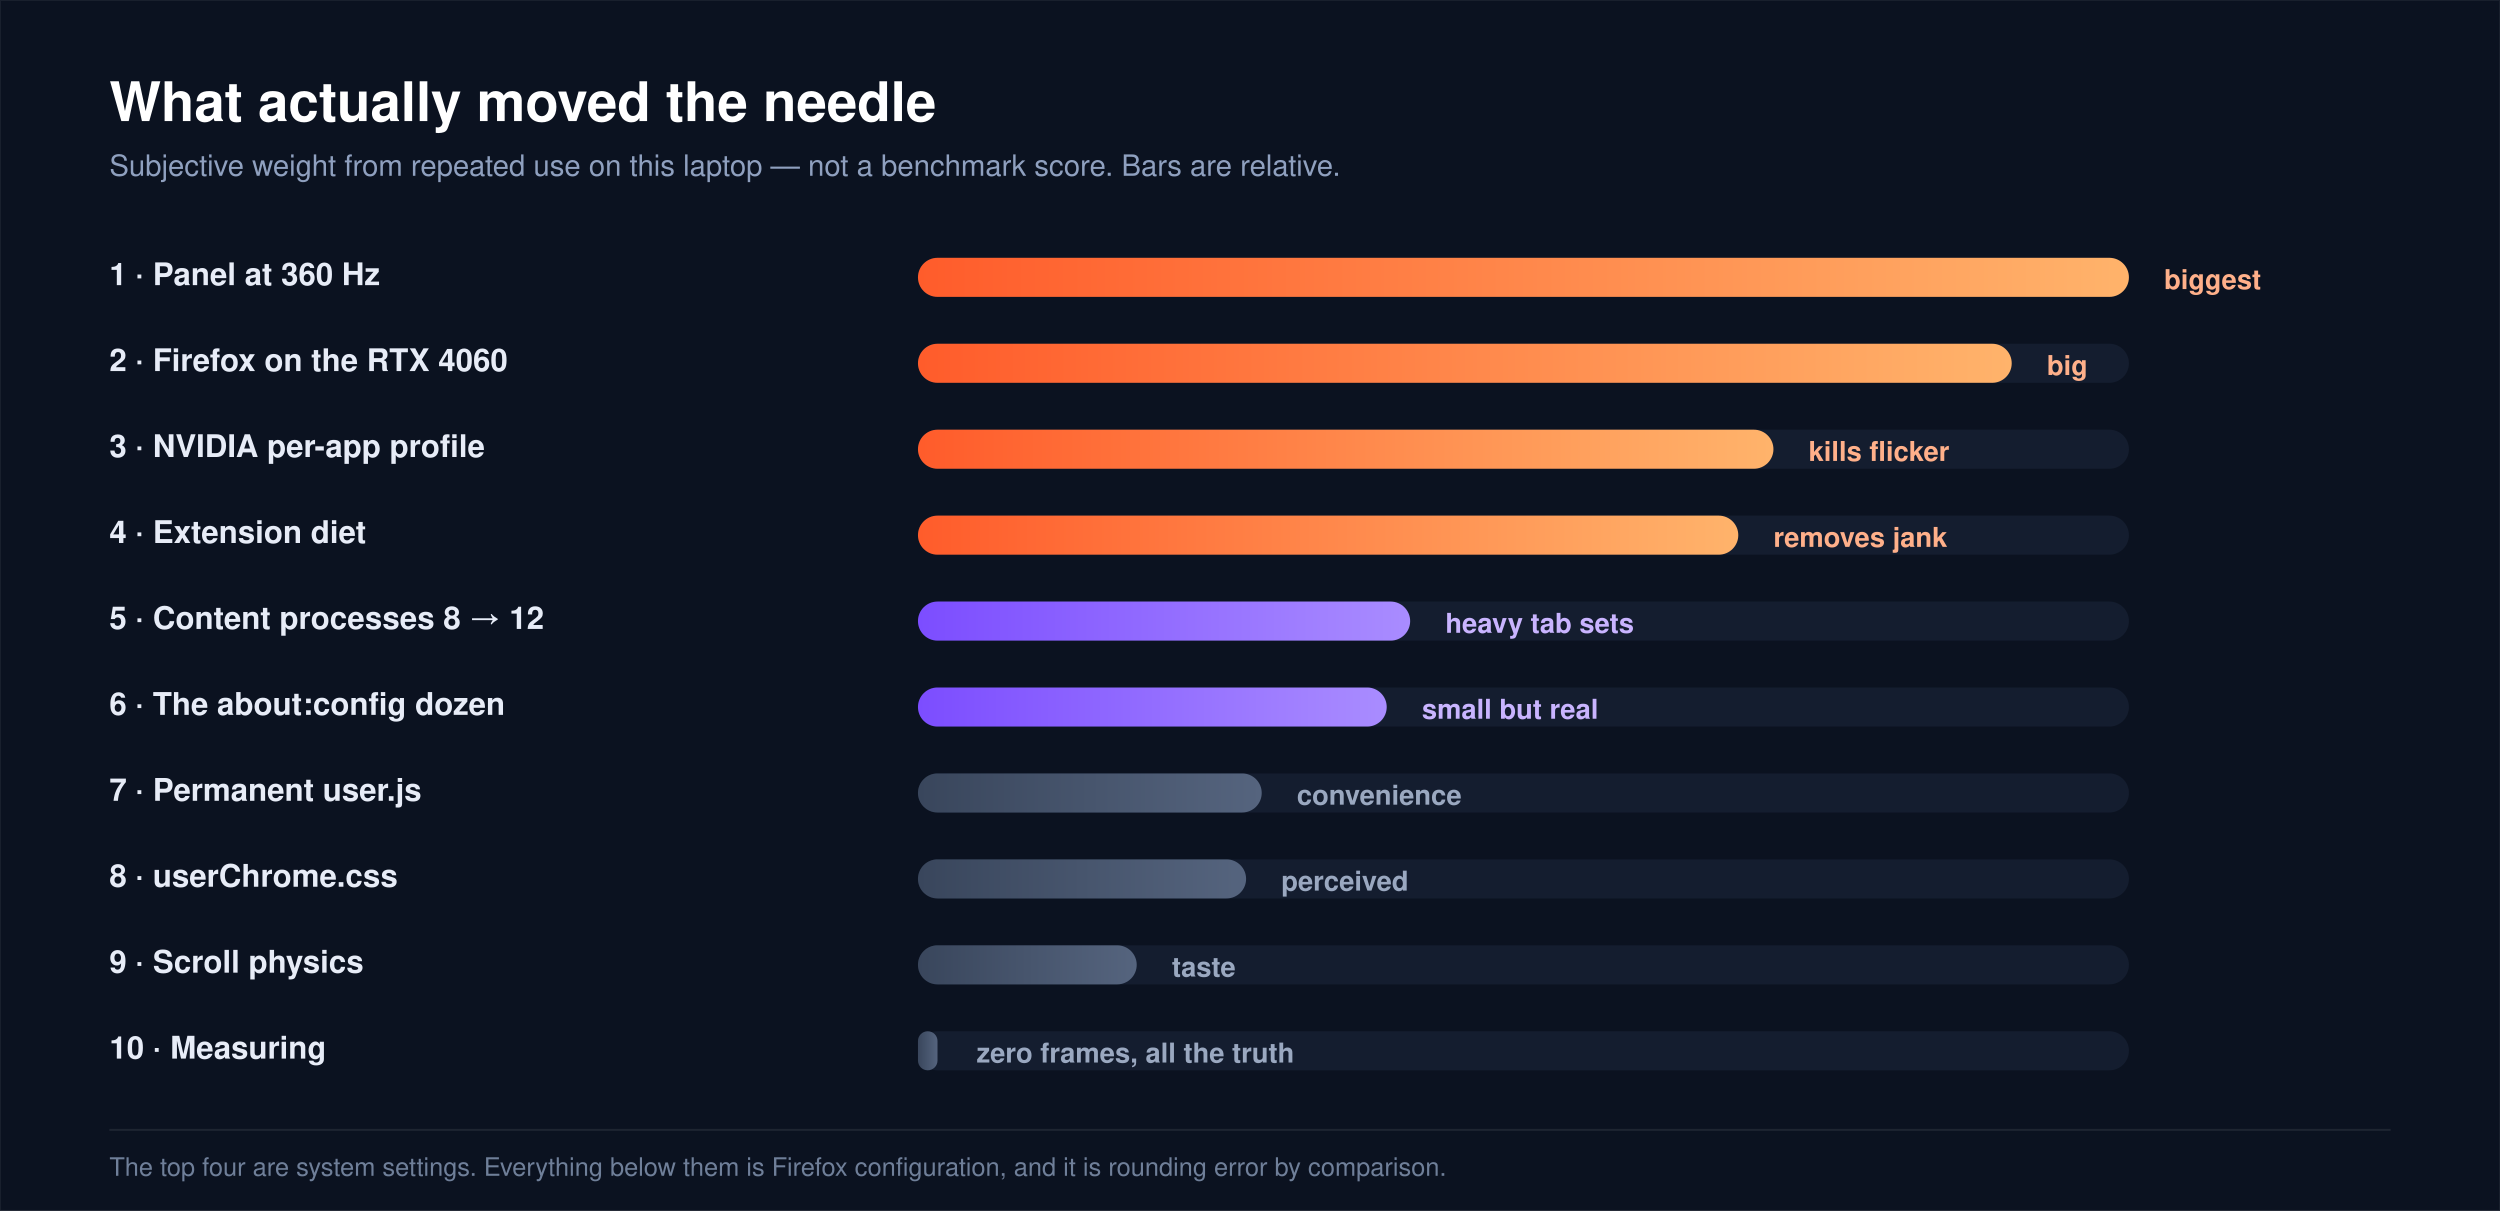
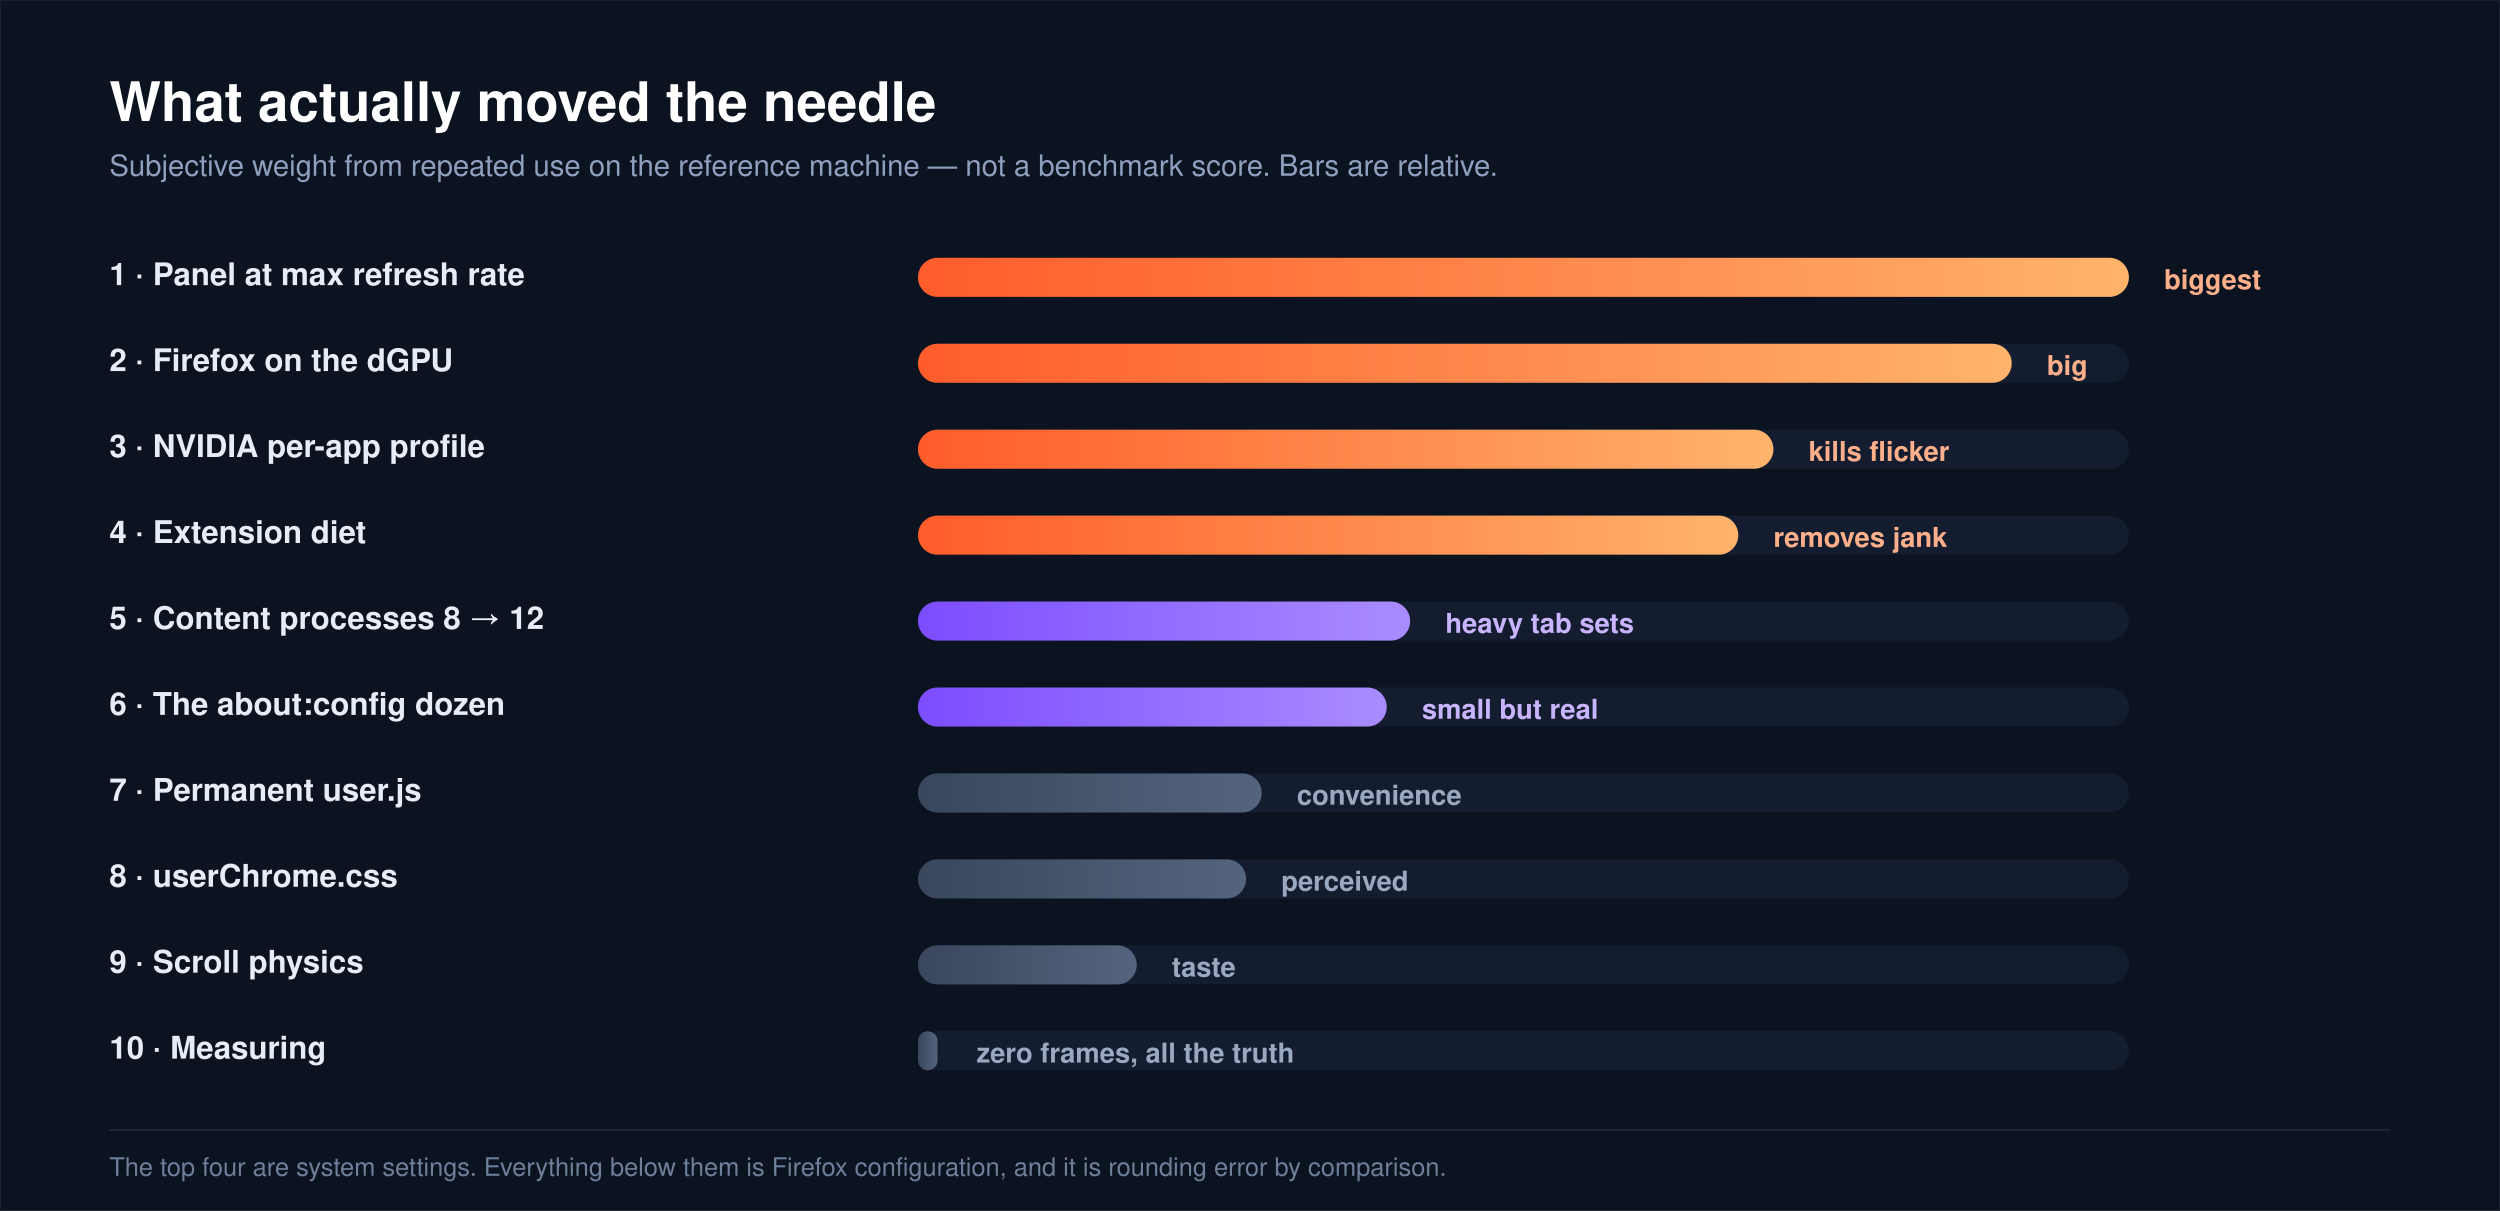
- <svg xmlns="http://www.w3.org/2000/svg" viewBox="0 0 1280 620" width="1280" height="620" role="img" aria-label="Bar chart ranking ten Firefox tweaks by how much they changed the feel of the browser on this laptop">
+ <svg xmlns="http://www.w3.org/2000/svg" viewBox="0 0 1280 620" width="1280" height="620" role="img" aria-label="Bar chart ranking ten Firefox tweaks by how much they changed the feel of the browser">
  <defs>
    <linearGradient id="bHigh" x1="0" y1="0" x2="1" y2="0">
      <stop offset="0" stop-color="#FF5C2B" />
      <stop offset="1" stop-color="#FFB36B" />
    </linearGradient>
    <linearGradient id="bMid" x1="0" y1="0" x2="1" y2="0">
      <stop offset="0" stop-color="#7C4DFF" />
      <stop offset="1" stop-color="#A98CFF" />
    </linearGradient>
    <linearGradient id="bLow" x1="0" y1="0" x2="1" y2="0">
      <stop offset="0" stop-color="#39465C" />
      <stop offset="1" stop-color="#55647E" />
    </linearGradient>
  </defs>
  <rect width="1280" height="620" fill="#0B1220" />
  <rect width="1280" height="620" fill="none" stroke="#FFFFFF" stroke-opacity="0.06" />
  <text x="56" y="62" fill="#FFFFFF" font-family="Segoe UI, Helvetica, Arial, sans-serif" font-size="28" font-weight="800">What actually moved the needle</text>
-   <text x="56" y="90" fill="#8FA0BF" font-family="Segoe UI, Helvetica, Arial, sans-serif" font-size="15">Subjective weight from repeated use on this laptop — not a benchmark score. Bars are relative.</text>
+   <text x="56" y="90" fill="#8FA0BF" font-family="Segoe UI, Helvetica, Arial, sans-serif" font-size="15">Subjective weight from repeated use on the reference machine — not a benchmark score. Bars are relative.</text>
  <g font-family="Segoe UI, Helvetica, Arial, sans-serif">
    <g font-size="16" font-weight="600">
-       <text x="56" y="146" fill="#E7ECF7">1 · Panel at 360 Hz</text>
+       <text x="56" y="146" fill="#E7ECF7">1 · Panel at max refresh rate</text>
      <rect x="470" y="132" width="620" height="20" rx="10" fill="#141D2F" />
      <rect x="470" y="132" width="620" height="20" rx="10" fill="url(#bHigh)" />
      <text x="1108" y="148" fill="#FFB08A" font-size="14">biggest</text>
-       <text x="56" y="190" fill="#E7ECF7">2 · Firefox on the RTX 4060</text>
+       <text x="56" y="190" fill="#E7ECF7">2 · Firefox on the dGPU</text>
      <rect x="470" y="176" width="620" height="20" rx="10" fill="#141D2F" />
      <rect x="470" y="176" width="560" height="20" rx="10" fill="url(#bHigh)" />
      <text x="1048" y="192" fill="#FFB08A" font-size="14">big</text>
      <text x="56" y="234" fill="#E7ECF7">3 · NVIDIA per-app profile</text>
      <rect x="470" y="220" width="620" height="20" rx="10" fill="#141D2F" />
      <rect x="470" y="220" width="438" height="20" rx="10" fill="url(#bHigh)" />
      <text x="926" y="236" fill="#FFB08A" font-size="14">kills flicker</text>
      <text x="56" y="278" fill="#E7ECF7">4 · Extension diet</text>
      <rect x="470" y="264" width="620" height="20" rx="10" fill="#141D2F" />
      <rect x="470" y="264" width="420" height="20" rx="10" fill="url(#bHigh)" />
      <text x="908" y="280" fill="#FFB08A" font-size="14">removes jank</text>
      <text x="56" y="322" fill="#E7ECF7">5 · Content processes 8 → 12</text>
      <rect x="470" y="308" width="620" height="20" rx="10" fill="#141D2F" />
      <rect x="470" y="308" width="252" height="20" rx="10" fill="url(#bMid)" />
      <text x="740" y="324" fill="#C9B4FF" font-size="14">heavy tab sets</text>
      <text x="56" y="366" fill="#E7ECF7">6 · The about:config dozen</text>
      <rect x="470" y="352" width="620" height="20" rx="10" fill="#141D2F" />
      <rect x="470" y="352" width="240" height="20" rx="10" fill="url(#bMid)" />
      <text x="728" y="368" fill="#C9B4FF" font-size="14">small but real</text>
      <text x="56" y="410" fill="#E7ECF7">7 · Permanent user.js</text>
      <rect x="470" y="396" width="620" height="20" rx="10" fill="#141D2F" />
      <rect x="470" y="396" width="176" height="20" rx="10" fill="url(#bLow)" />
      <text x="664" y="412" fill="#9AA8C0" font-size="14">convenience</text>
      <text x="56" y="454" fill="#E7ECF7">8 · userChrome.css</text>
      <rect x="470" y="440" width="620" height="20" rx="10" fill="#141D2F" />
      <rect x="470" y="440" width="168" height="20" rx="10" fill="url(#bLow)" />
      <text x="656" y="456" fill="#9AA8C0" font-size="14">perceived</text>
      <text x="56" y="498" fill="#E7ECF7">9 · Scroll physics</text>
      <rect x="470" y="484" width="620" height="20" rx="10" fill="#141D2F" />
      <rect x="470" y="484" width="112" height="20" rx="10" fill="url(#bLow)" />
      <text x="600" y="500" fill="#9AA8C0" font-size="14">taste</text>
      <text x="56" y="542" fill="#E7ECF7">10 · Measuring</text>
      <rect x="470" y="528" width="620" height="20" rx="10" fill="#141D2F" />
      <rect x="470" y="528" width="10" height="20" rx="5" fill="url(#bLow)" />
      <text x="500" y="544" fill="#9AA8C0" font-size="14">zero frames, all the truth</text>
    </g>
  </g>
  <rect x="56" y="578" width="1168" height="1" fill="#FFFFFF" fill-opacity="0.08" />
  <text x="56" y="602" fill="#6F7F99" font-family="Segoe UI, Helvetica, Arial, sans-serif" font-size="13">The top four are system settings. Everything below them is Firefox configuration, and it is rounding error by comparison.</text>
</svg>
